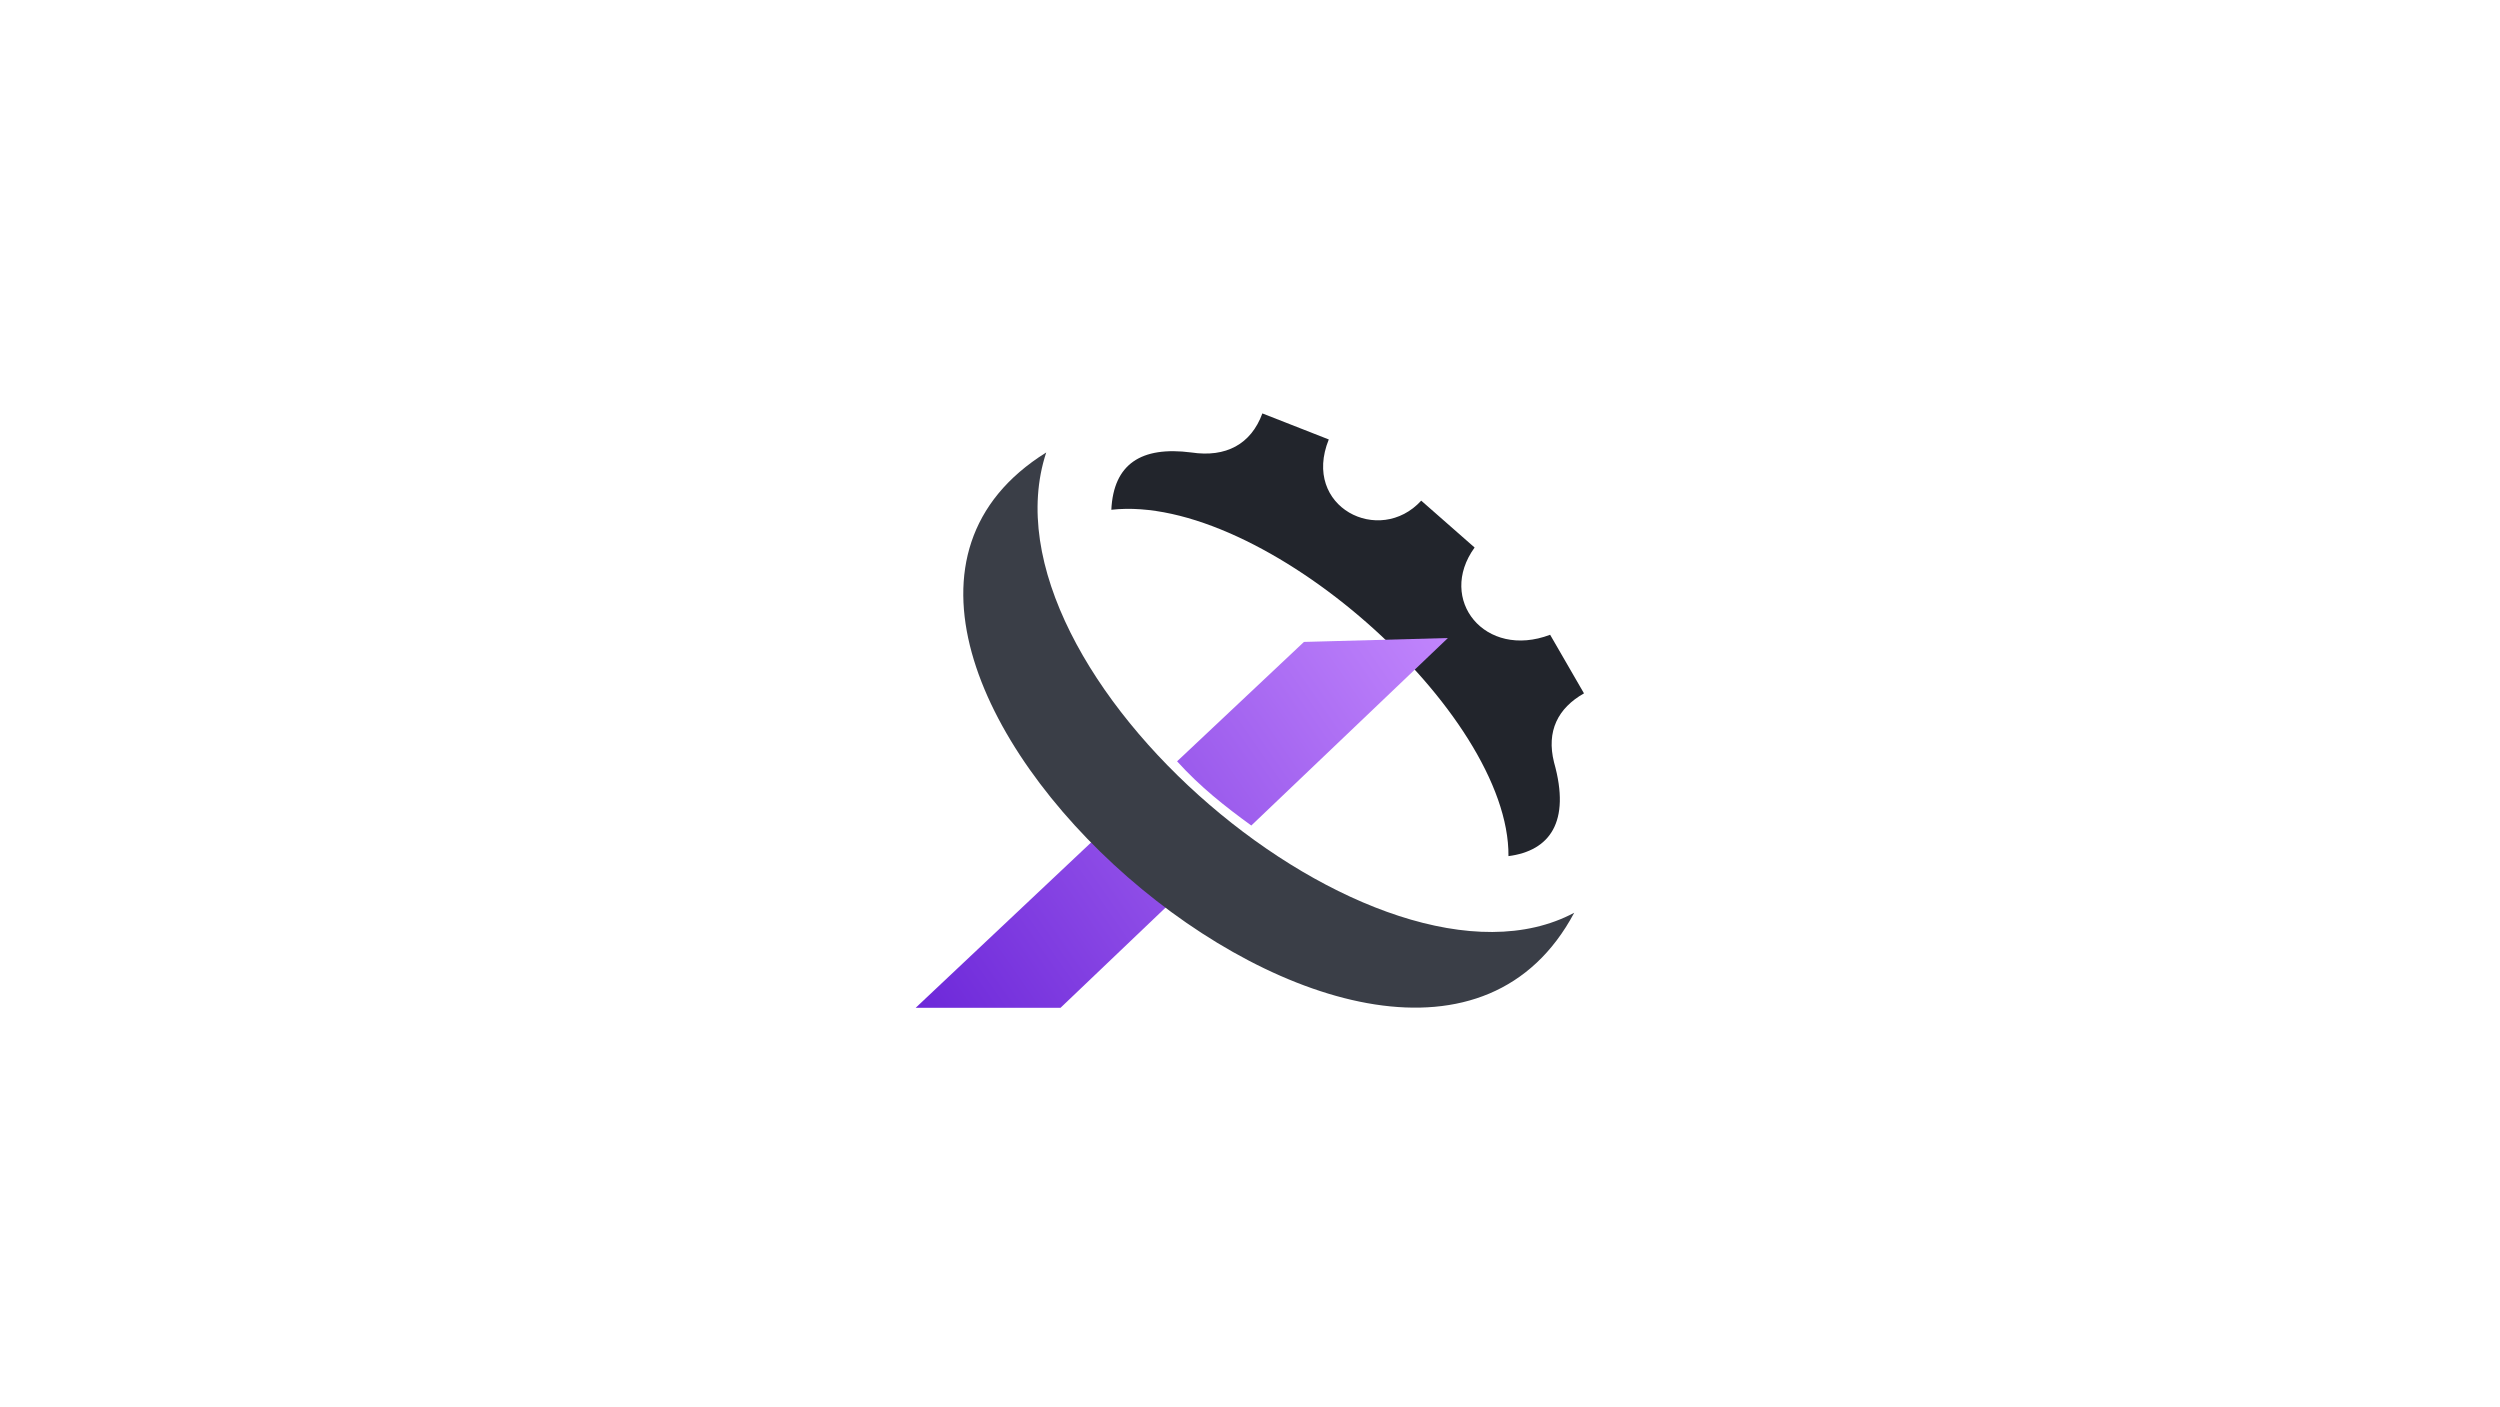
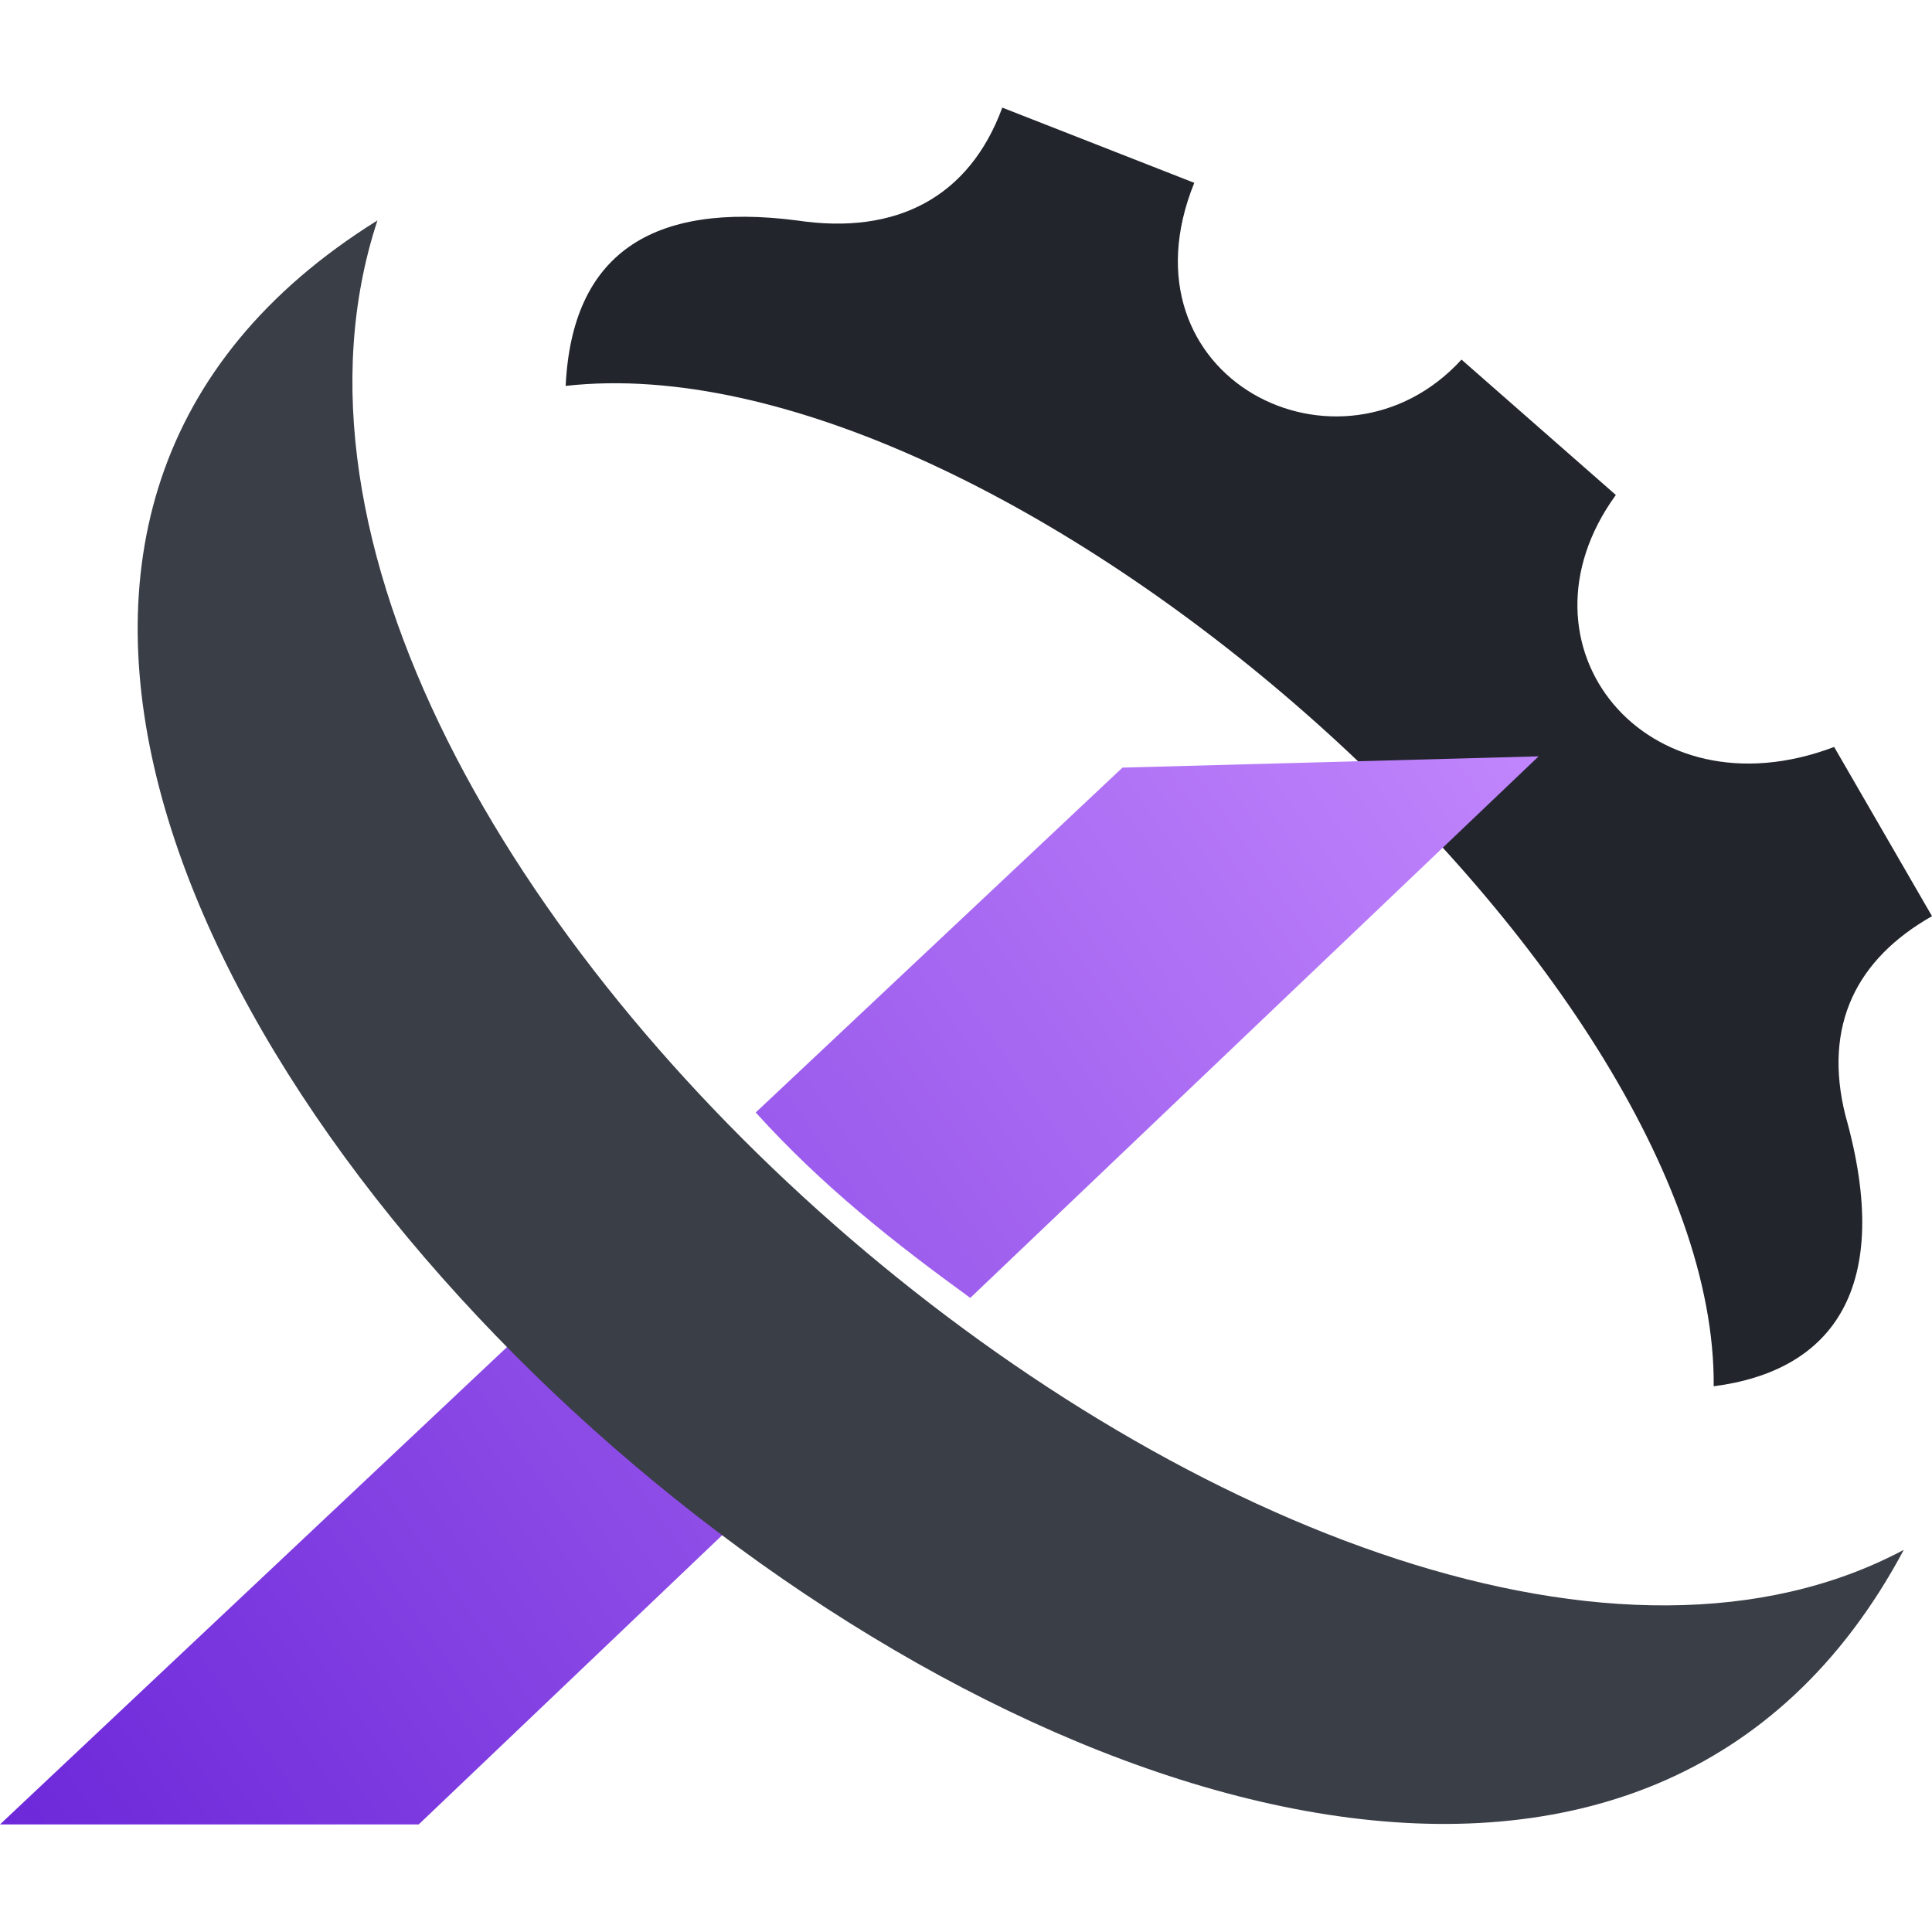
- <svg xmlns="http://www.w3.org/2000/svg" id="uuid-3db7d187-78c5-4547-ab53-4499583e3780" data-name="Capa 1" viewBox="0 0 1920 1080">
+ <svg xmlns="http://www.w3.org/2000/svg" id="uuid-d016253c-0500-471f-9f0c-f91b43742230" data-name="Capa 1" viewBox="0 0 1848.18 1848.18">
  <defs>
    <style>
-       .uuid-30ba0855-2660-4a2e-85a1-fd8772b2fca2 {
+       .uuid-81decbd1-92d6-47b4-9854-2227a2bfb6f4 {
        fill: #3a3e47;
      }

-       .uuid-30ba0855-2660-4a2e-85a1-fd8772b2fca2, .uuid-5939c4aa-0056-49b6-a61e-99f8583adb74, .uuid-4cbb9f32-53cf-4a8e-aa1b-5ce729420c2a, .uuid-9c517d18-96a0-4995-957d-ef2354a58237 {
+       .uuid-81decbd1-92d6-47b4-9854-2227a2bfb6f4, .uuid-f6e65156-a38e-4a01-9a61-3874919419a6, .uuid-93c4753b-a3e9-4c8a-82b7-afb579a3e9ba, .uuid-3c36da65-acae-4024-bbf8-0db6131ff853 {
        stroke-width: 0px;
      }

-       .uuid-5939c4aa-0056-49b6-a61e-99f8583adb74 {
-         fill: url(#uuid-5f52984b-7656-4657-a34f-77b58f92c96b);
+       .uuid-f6e65156-a38e-4a01-9a61-3874919419a6 {
+         fill: url(#uuid-cb508a97-7915-4727-bc2d-4a2692bc6ce5);
      }

-       .uuid-4cbb9f32-53cf-4a8e-aa1b-5ce729420c2a {
-         fill: url(#uuid-feb2a1a7-4a3e-4d67-8a2a-4177c18fc299);
+       .uuid-93c4753b-a3e9-4c8a-82b7-afb579a3e9ba {
+         fill: #22252c;
      }

-       .uuid-9c517d18-96a0-4995-957d-ef2354a58237 {
-         fill: #22252c;
+       .uuid-3c36da65-acae-4024-bbf8-0db6131ff853 {
+         fill: url(#uuid-dbd6d4ef-f8a0-4177-a000-93e9201468eb);
      }
    </style>
-     <linearGradient id="uuid-feb2a1a7-4a3e-4d67-8a2a-4177c18fc299" data-name="Degradado sin nombre 8" x1="713.9" y1="786.93" x2="1117.52" y2="507.08" gradientUnits="userSpaceOnUse">
+     <linearGradient id="uuid-dbd6d4ef-f8a0-4177-a000-93e9201468eb" data-name="Degradado sin nombre 8" x1="38.55" y1="1791.97" x2="1491.6" y2="784.48" gradientUnits="userSpaceOnUse">
      <stop offset="0" stop-color="#6d28d9" />
      <stop offset="1" stop-color="#c084fc" />
    </linearGradient>
-     <linearGradient id="uuid-5f52984b-7656-4657-a34f-77b58f92c96b" data-name="Degradado sin nombre 10" x1="696.07" y1="761.21" x2="1099.69" y2="481.36" gradientUnits="userSpaceOnUse">
+     <linearGradient id="uuid-cb508a97-7915-4727-bc2d-4a2692bc6ce5" data-name="Degradado sin nombre 10" x1="-25.57" y1="1699.72" x2="1427.46" y2="692.24" gradientUnits="userSpaceOnUse">
      <stop offset="0" stop-color="#6d28d9" />
      <stop offset="1" stop-color="#c084fc" />
    </linearGradient>
  </defs>
-   <polygon class="uuid-4cbb9f32-53cf-4a8e-aa1b-5ce729420c2a" points="906 686.69 814.47 774 703.22 774 849.67 636 906 686.69" />
-   <path class="uuid-9c517d18-96a0-4995-957d-ef2354a58237" d="m853.5,391.5c116-13,306,156,305,266,31.5-4.07,48-26,35-72-6-24,2.97-41.64,23-53l-26-45c-50,19-87-27-58-67l-41-36c-32,35-92,5-71-47l-51-20c-8.72,23.72-28,34-54.57,30-38.53-4.98-59.75,8.87-61.43,44Z" />
-   <path class="uuid-5939c4aa-0056-49b6-a61e-99f8583adb74" d="m1112,490l-110.57,3-97.43,91.7c17.85,19.73,36.82,34.63,57,49.3l151-144Z" />
-   <path class="uuid-30ba0855-2660-4a2e-85a1-fd8772b2fca2" d="m803.5,347.5c-241.86,150.78,273.6,601.06,405.5,353.5-150.15,80.01-461.48-183.23-405.5-353.5Z" />
+   <polygon class="uuid-3c36da65-acae-4024-bbf8-0db6131ff853" points="730.14 1431.15 400.57 1745.25 0 1745.25 527.33 1248.78 730.14 1431.15" />
+   <path class="uuid-93c4753b-a3e9-4c8a-82b7-afb579a3e9ba" d="m541.11,369.16c417.69-46.77,1101.83,561.23,1098.23,956.97,113.42-14.65,172.84-93.54,126.03-259.03-21.6-86.34,10.68-149.8,82.82-190.67l-93.62-161.89c-180.04,68.35-313.27-97.14-208.84-241.04l-147.63-129.51c-115.22,125.92-331.27,17.99-255.65-169.09l-183.64-71.95c-31.41,85.34-100.82,122.32-196.48,107.93-138.73-17.92-215.15,31.92-221.21,158.3Z" />
+   <path class="uuid-f6e65156-a38e-4a01-9a61-3874919419a6" d="m1471.9,723.52l-398.13,10.79-350.83,329.91c64.29,71,132.57,124.58,205.24,177.36l543.71-518.06Z" />
+   <path class="uuid-81decbd1-92d6-47b4-9854-2227a2bfb6f4" d="m361.07,210.86c-870.89,542.46,985.17,2162.39,1460.11,1271.76C1280.51,1770.46,159.51,823.41,361.07,210.86Z" />
</svg>
